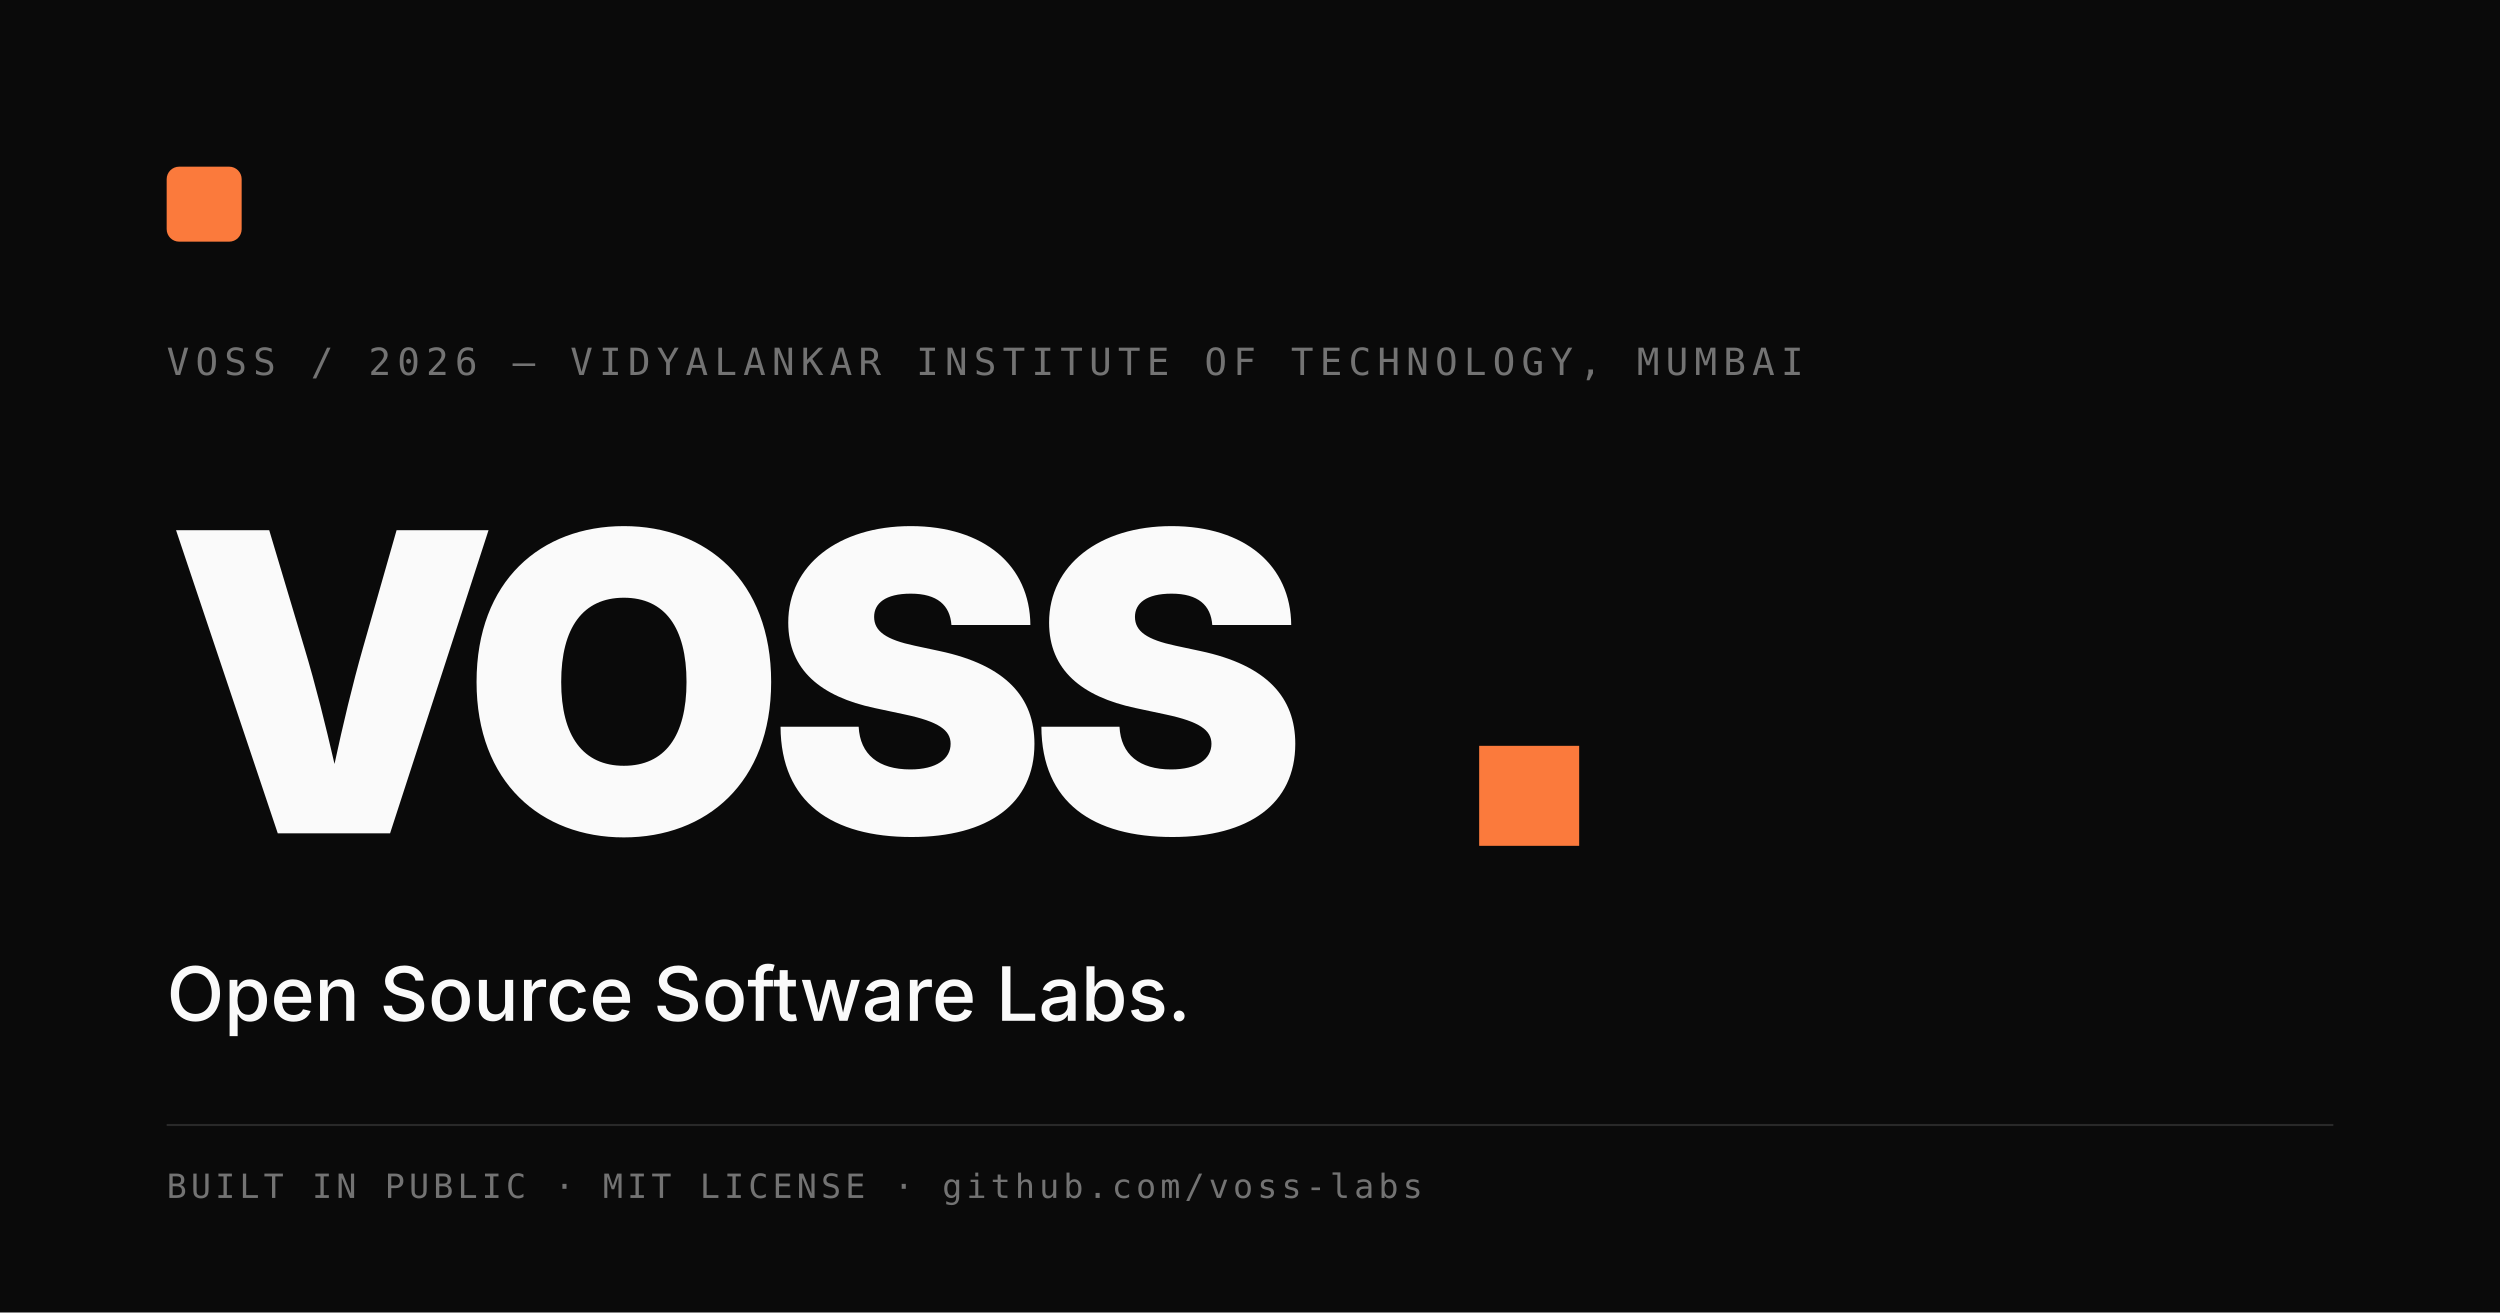
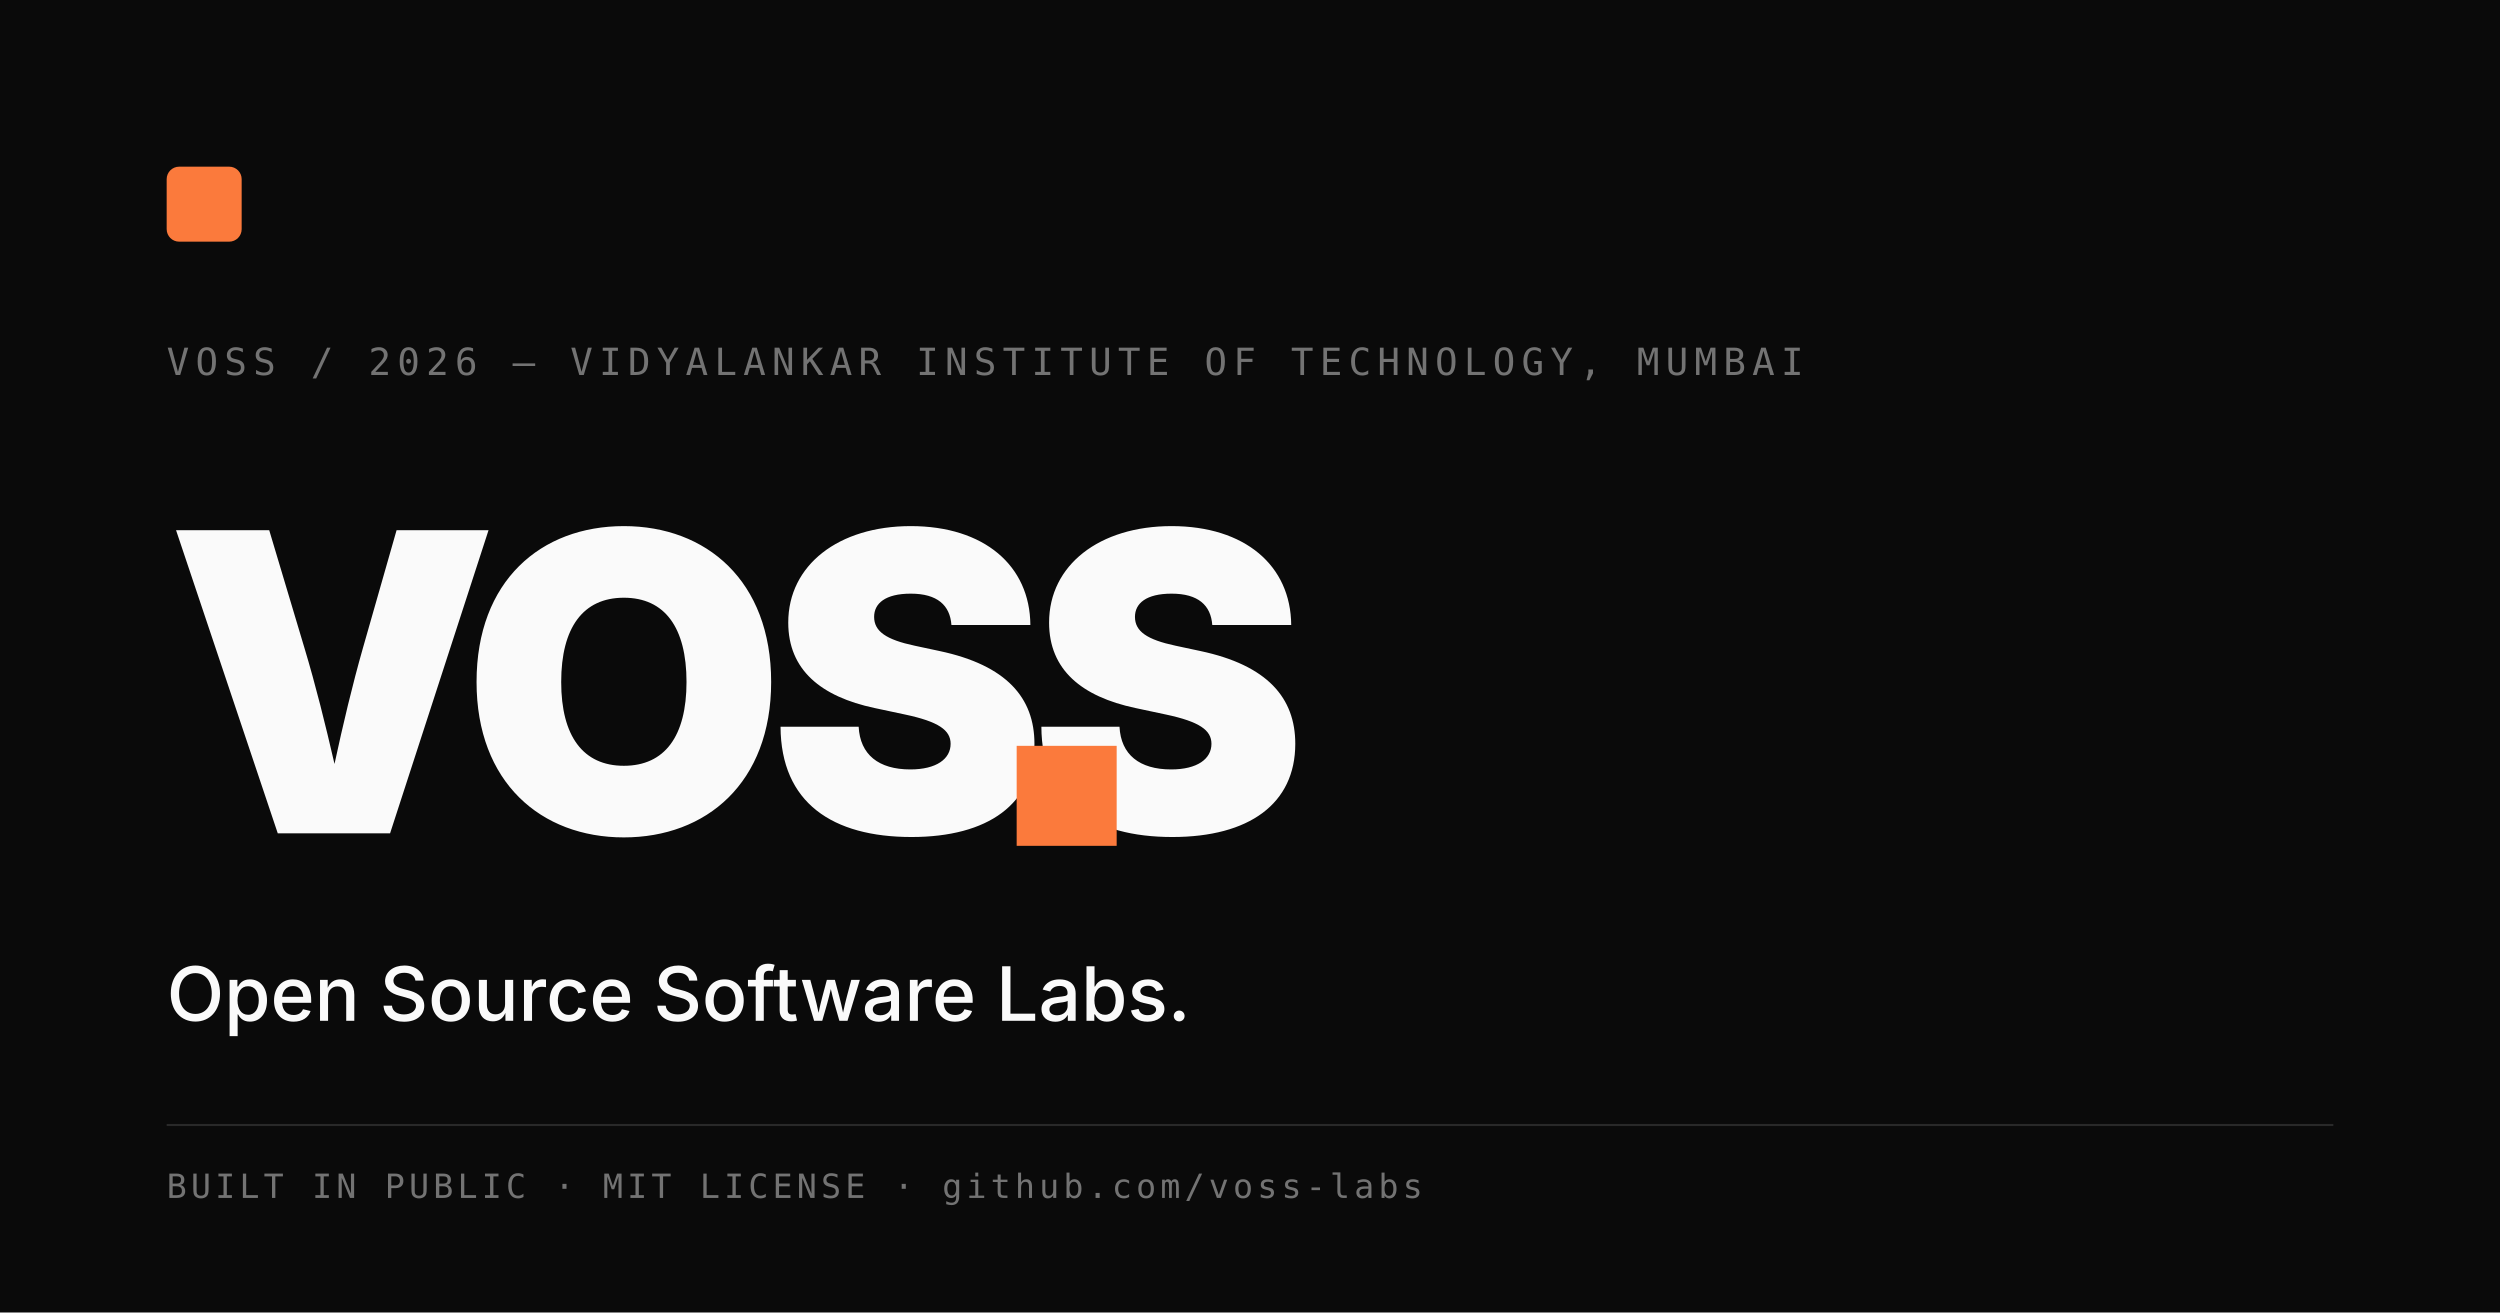
<svg xmlns="http://www.w3.org/2000/svg" viewBox="0 0 1200 630">
  <rect width="1200" height="630" fill="#0A0A0A" />
  <rect x="80" y="80" width="36" height="36" rx="6" fill="#FB7A3C" />
  <text x="80" y="180" font-family="'Geist Mono', 'JetBrains Mono', ui-monospace, monospace" font-size="18" letter-spacing="3" fill="#737373">
    VOSS / 2026 — VIDYALANKAR INSTITUTE OF TECHNOLOGY, MUMBAI
  </text>
  <text x="80" y="400" font-family="Geist, Inter, system-ui, sans-serif" font-weight="900" font-size="200" letter-spacing="-8" fill="#FAFAFA">VOSS</text>
-   <rect x="710" y="358" width="48" height="48" fill="#FB7A3C" />
+   <rect x="488" y="358" width="48" height="48" fill="#FB7A3C" />
  <text x="80" y="490" font-family="Geist, Inter, system-ui, sans-serif" font-weight="500" font-size="36" fill="#FAFAFA">
    Open Source Software Labs.
  </text>
  <line x1="80" y1="540" x2="1120" y2="540" stroke="#737373" stroke-opacity="0.3" />
  <text x="80" y="575" font-family="'Geist Mono', 'JetBrains Mono', ui-monospace, monospace" font-size="16" letter-spacing="2" fill="#737373">
    BUILT IN PUBLIC · MIT LICENSE · github.com/voss-labs
  </text>
</svg>
